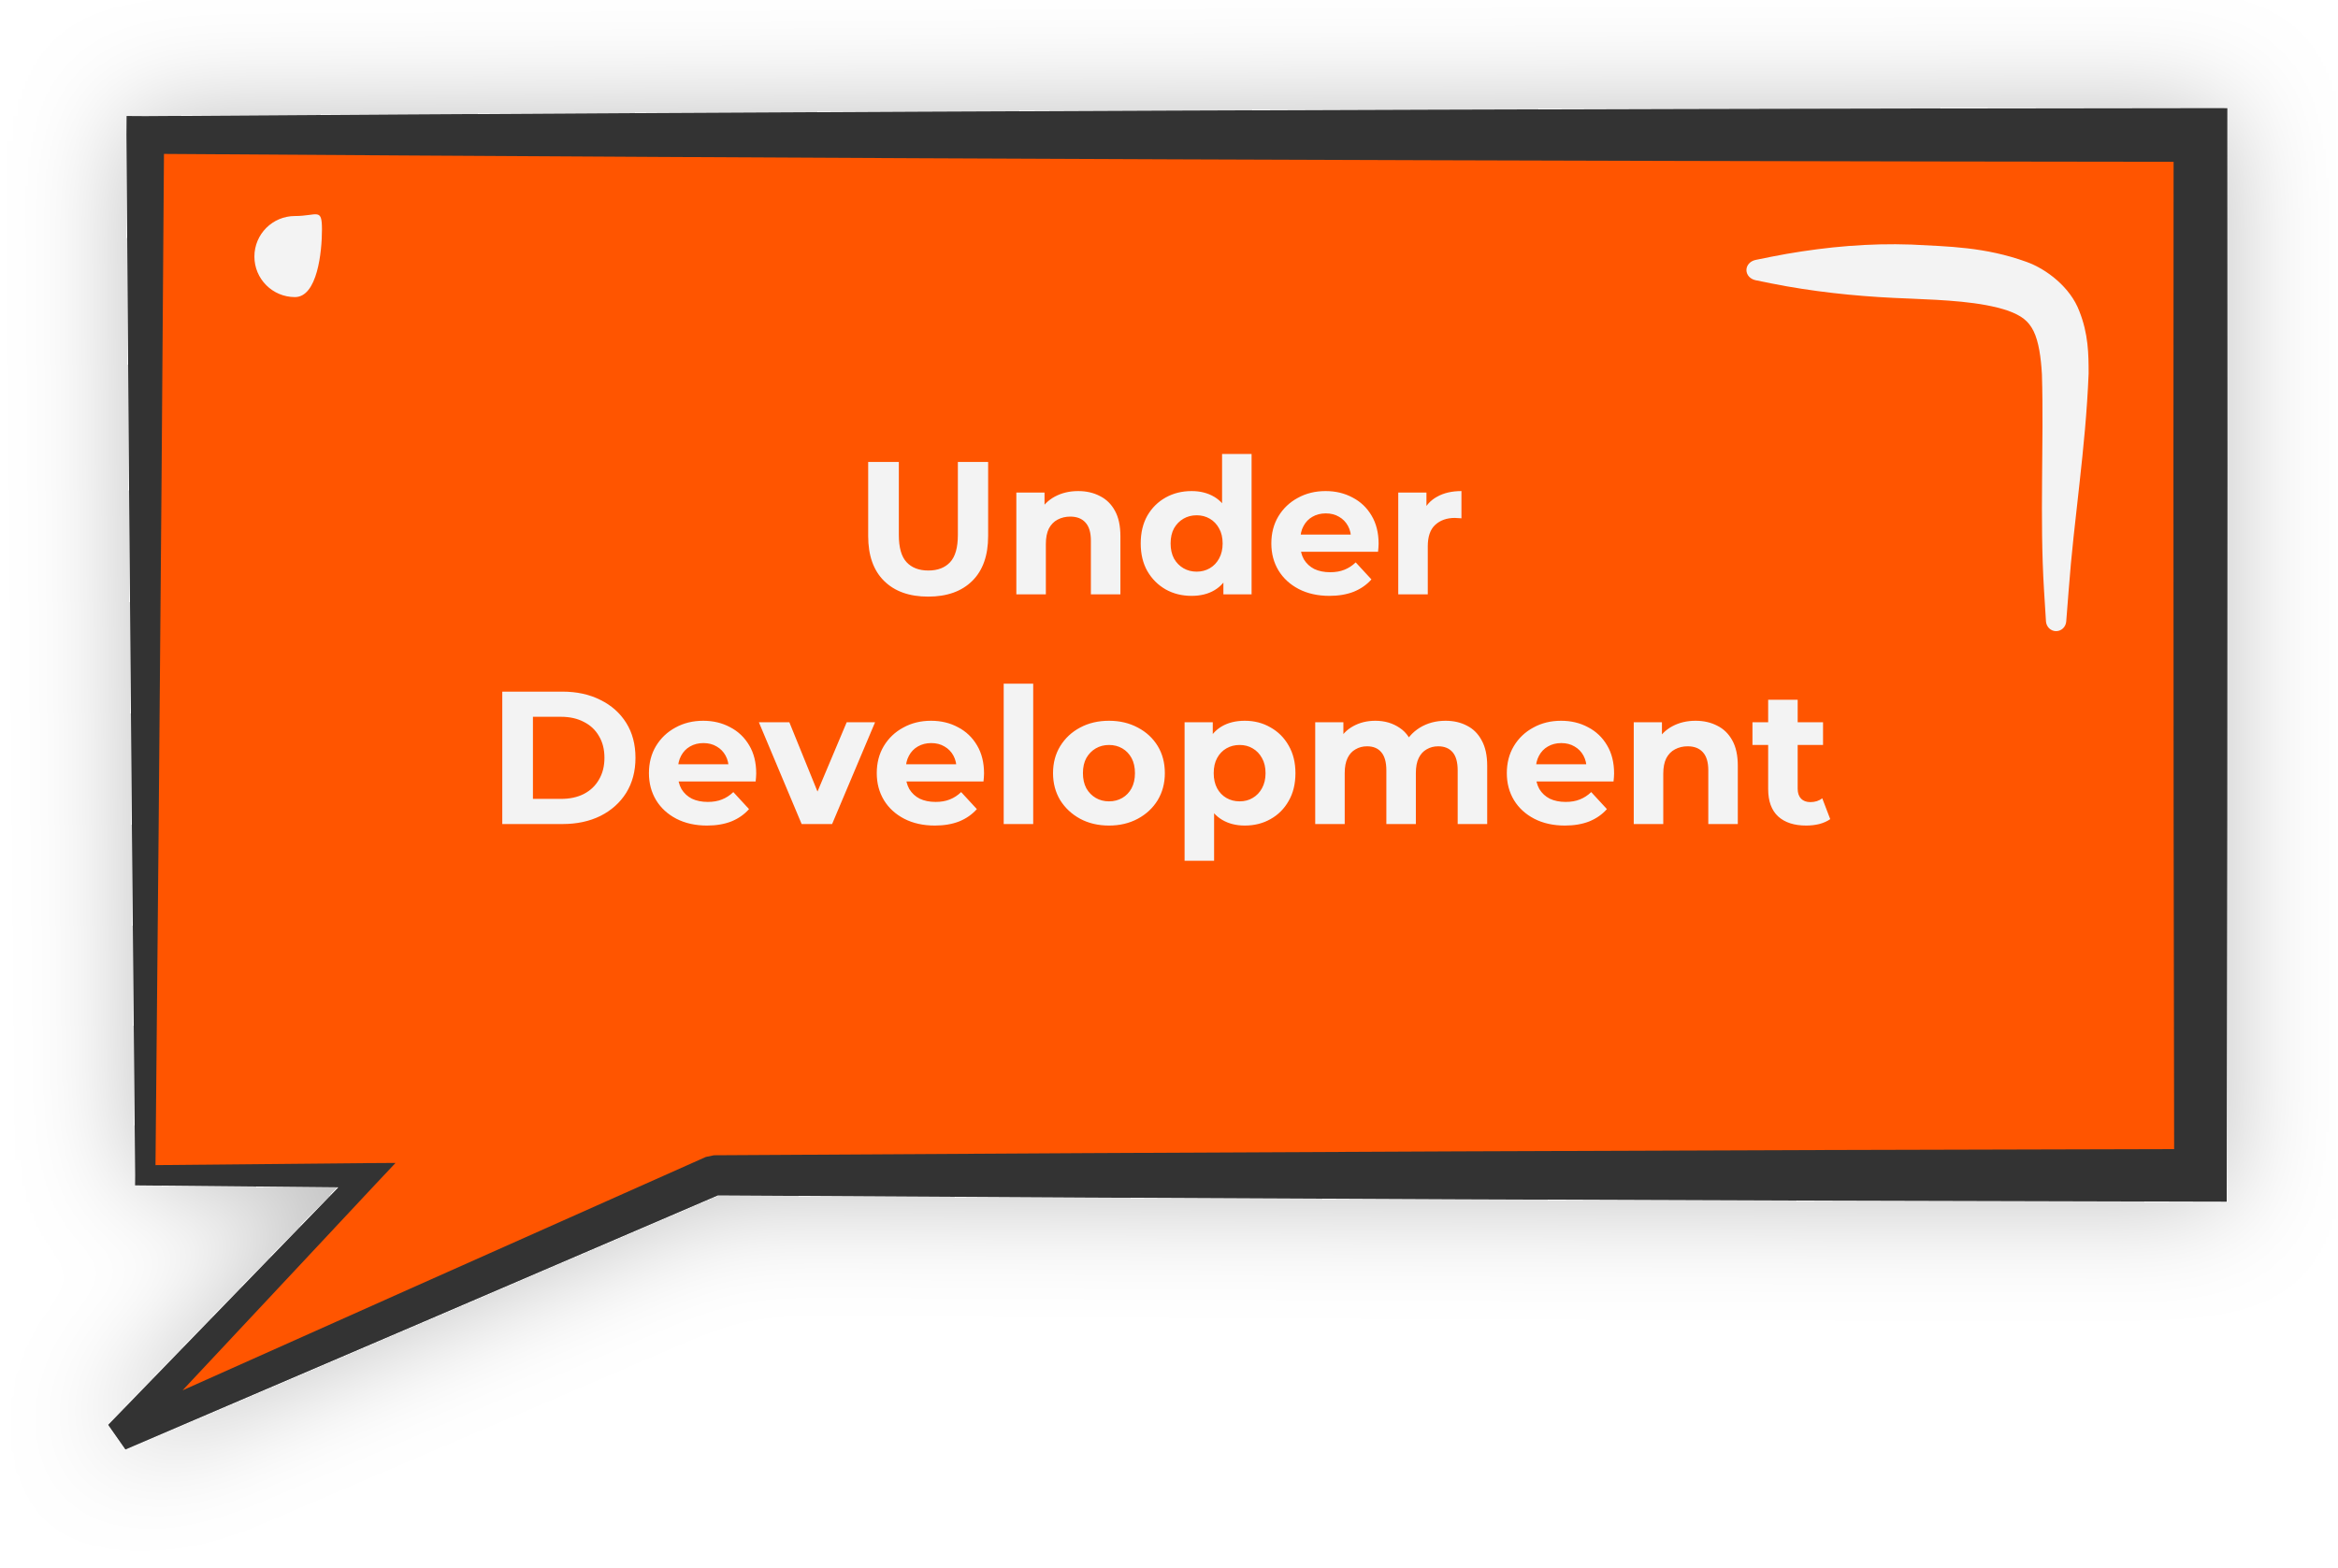
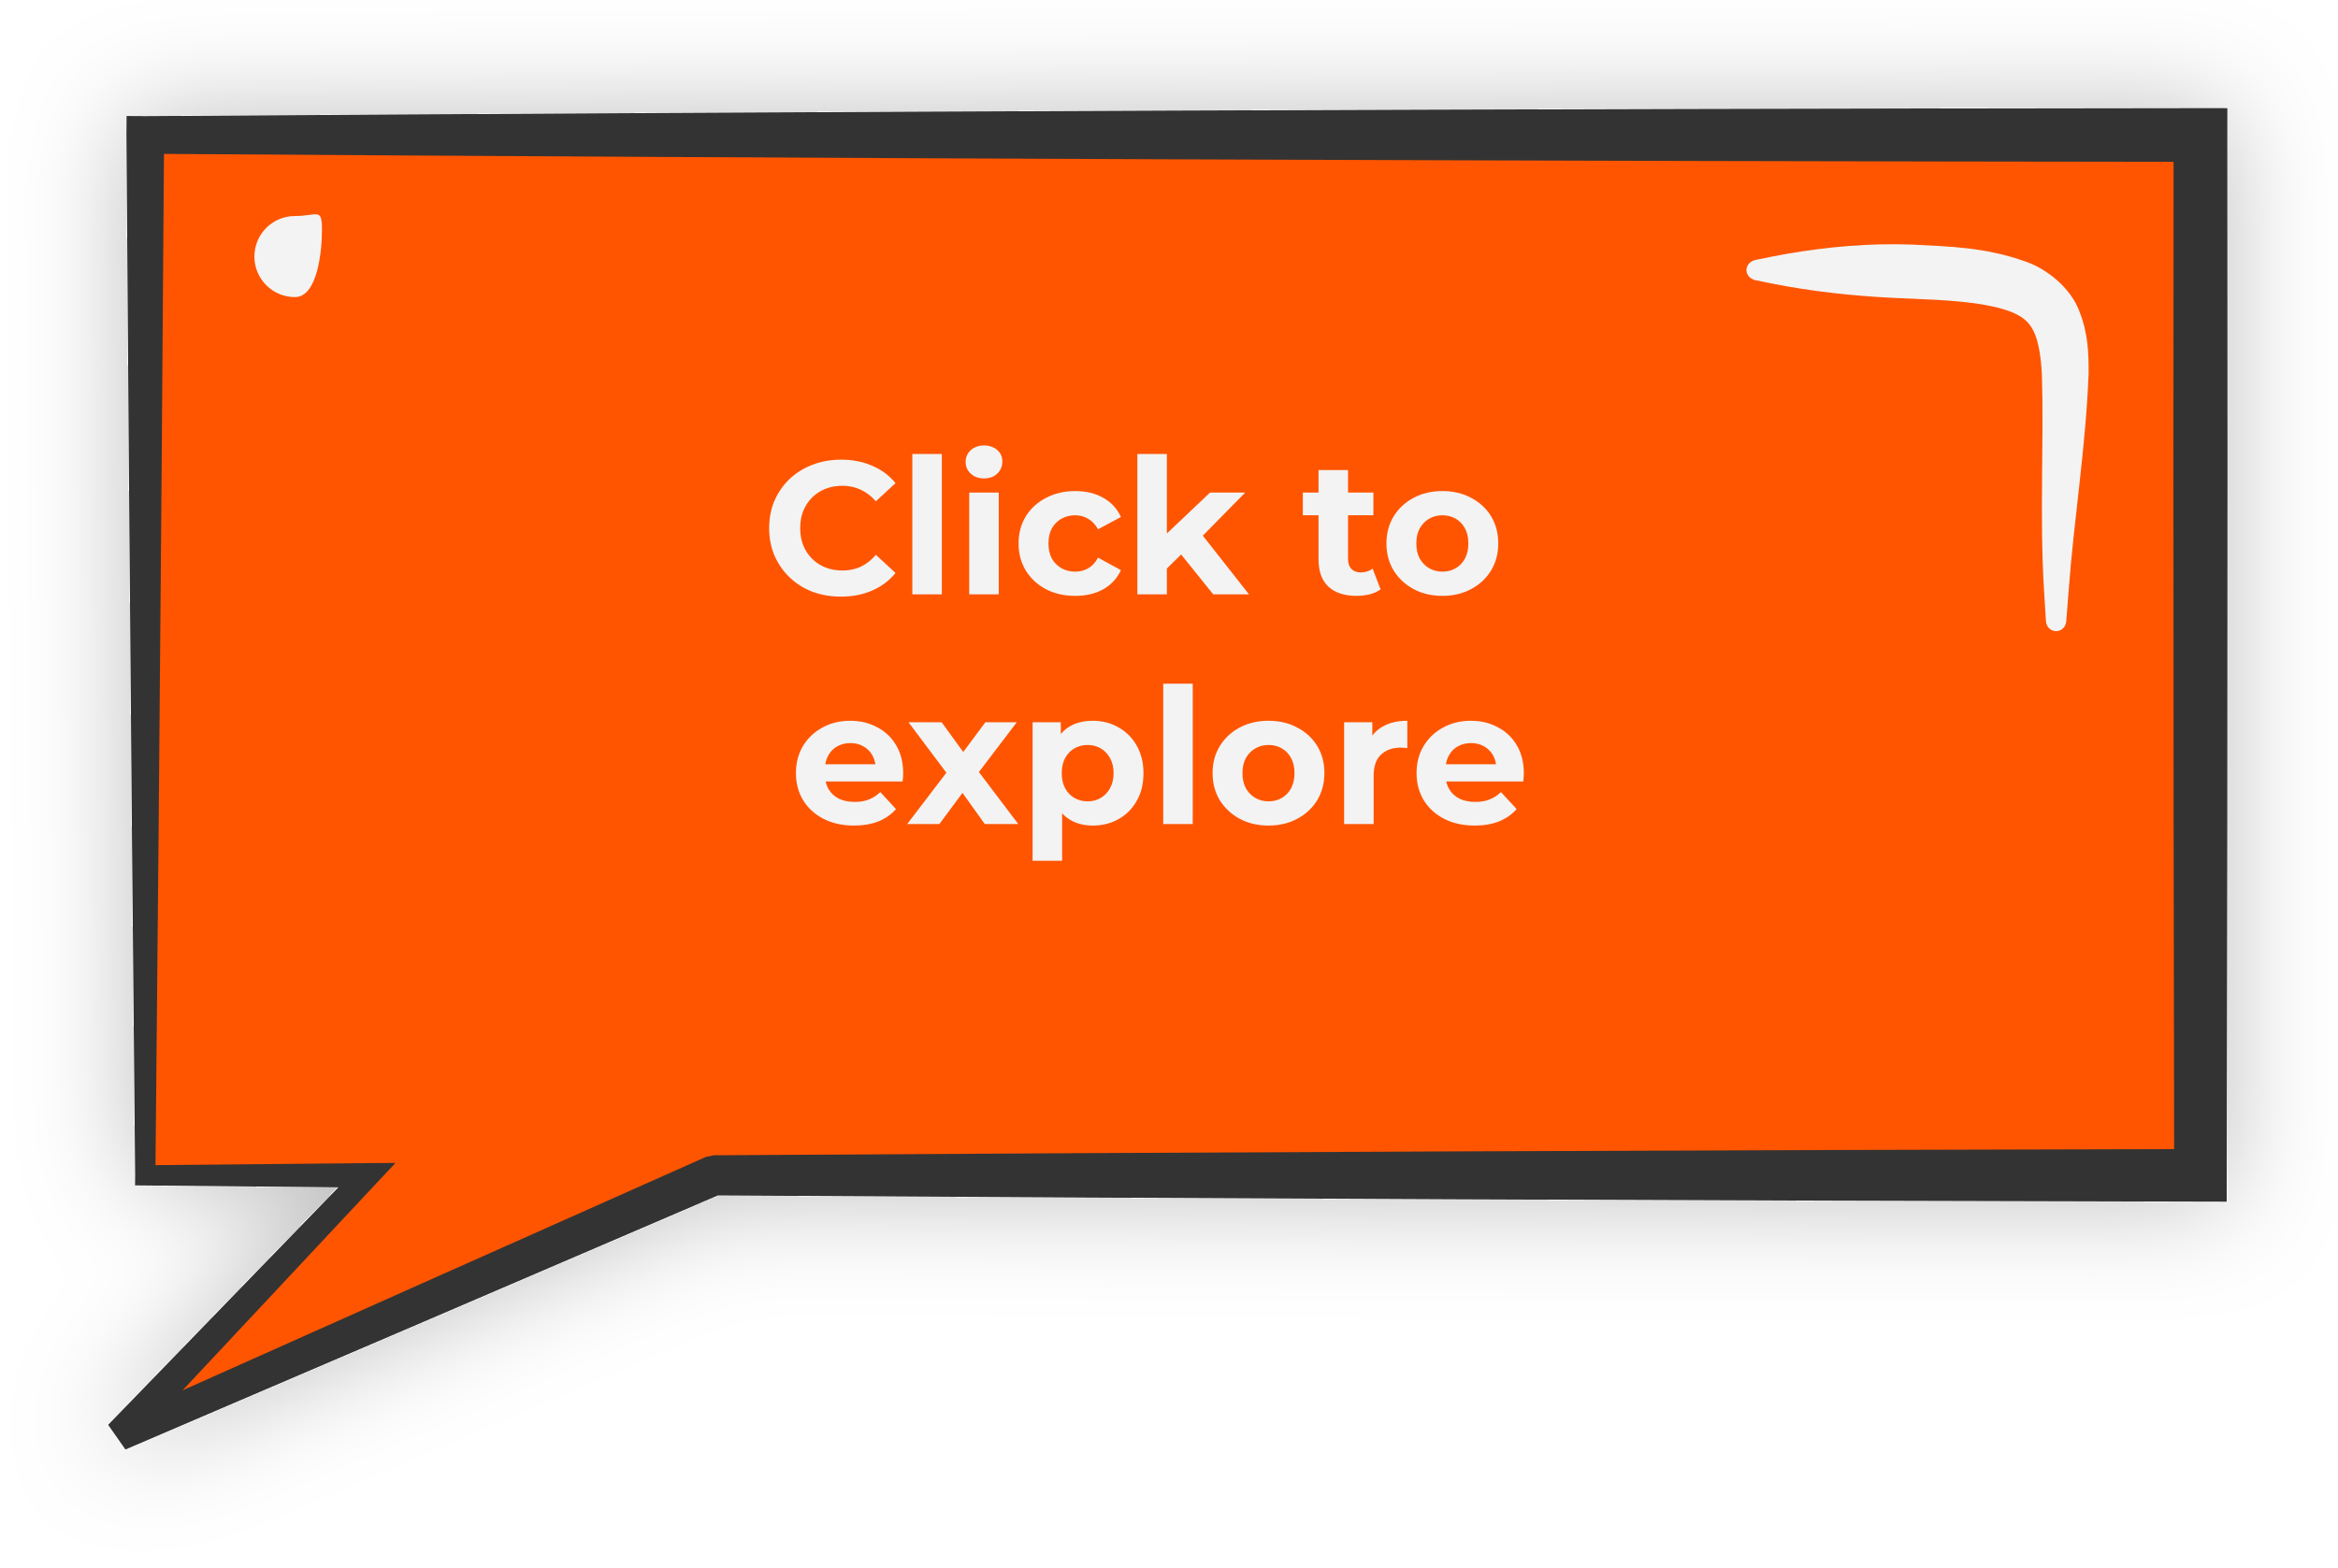
<svg xmlns="http://www.w3.org/2000/svg" width="173" height="116" viewBox="0 0 173 116" fill="none">
-   <g filter="url(#filter0_d_346_12)">
+   <g filter="url(#filter0_d_1136_71)">
    <path d="M10.749 86.988H27.157L8.824 106.238L52.823 86.988H162.824V9.988H10.749V86.988Z" fill="#FF5500" />
-     <path d="M10.749 87.738C10.749 87.238 10.749 86.738 10.749 86.238C16.218 86.184 21.688 86.132 27.157 86.082L29.267 86.069L27.814 87.614C25.777 89.792 23.74 91.97 21.702 94.148C17.686 98.441 13.668 102.733 9.648 107.023L8.368 105.196C22.982 98.659 37.602 92.136 52.227 85.627L52.823 85.502C89.49 85.27 126.157 85.117 162.824 85.042L160.878 86.988C160.842 69.479 160.824 51.969 160.824 34.46C160.824 26.303 160.828 18.145 160.836 9.988L162.824 11.977C112.132 11.928 61.441 11.73 10.749 11.382L12.143 9.988C12.025 27.203 11.889 44.419 11.736 61.634C11.662 70.085 11.582 78.537 11.499 86.988C10.999 86.988 10.499 86.988 9.999 86.988C9.916 78.537 9.837 70.085 9.762 61.634C9.609 44.419 9.473 27.203 9.355 9.988L9.365 8.585L10.749 8.594C61.441 8.246 112.132 8.048 162.824 8L164.814 8.002L164.813 9.988C164.82 18.145 164.824 26.303 164.824 34.46C164.824 51.969 164.806 69.479 164.771 86.988L164.767 88.939L162.824 88.935C126.157 88.86 89.49 88.707 52.823 88.475L53.419 88.35C38.712 94.674 23.999 100.984 9.28 107.281L8 105.454C12.089 101.23 16.18 97.007 20.272 92.786C22.348 90.645 24.424 88.504 26.501 86.363L27.157 87.895C21.688 87.844 16.218 87.792 10.749 87.738ZM10.749 86.238V87.738L9.992 87.731L9.999 86.988H11.499L10.749 86.238Z" fill="#333333" />
-     <path d="M129.9 20.738C129.722 20.699 129.551 20.613 129.424 20.477C129.298 20.341 129.227 20.167 129.227 19.988C129.227 19.809 129.298 19.636 129.424 19.5C129.551 19.363 129.722 19.278 129.9 19.238C129.9 19.238 129.9 19.238 129.9 19.238C130.693 19.072 131.46 18.922 132.201 18.789C135.272 18.261 138.296 17.99 141.43 18.1C144.177 18.245 146.891 18.274 149.947 19.38C151.445 19.914 153.201 21.277 153.855 23.019C154.534 24.715 154.547 26.224 154.547 27.648C154.327 33.246 153.463 38.362 153.069 43.711C153.006 44.446 152.946 45.205 152.891 45.988C152.877 46.18 152.796 46.364 152.657 46.5C152.518 46.635 152.333 46.711 152.141 46.711C151.949 46.711 151.764 46.635 151.625 46.5C151.486 46.364 151.405 46.18 151.391 45.988C151.391 45.988 151.391 45.988 151.391 45.988C151.335 45.197 151.288 44.429 151.247 43.683C150.916 38.32 151.244 32.786 151.092 27.715C151.024 26.476 150.858 25.283 150.474 24.506C150.097 23.746 149.572 23.356 148.578 22.993C146.577 22.318 143.879 22.208 141.283 22.097C138.272 21.991 135.263 21.727 132.199 21.189C131.459 21.055 130.693 20.905 129.9 20.738Z" fill="#F3F3F3" />
-     <path d="M18.824 18.988C18.824 20.645 20.167 21.988 21.824 21.988C23.481 21.988 23.824 18.645 23.824 16.988C23.824 15.332 23.481 15.988 21.824 15.988C20.167 15.988 18.824 17.332 18.824 18.988Z" fill="#F3F3F3" />
-     <path d="M68.679 44.156C67.288 44.156 66.201 43.769 65.417 42.994C64.633 42.22 64.241 41.114 64.241 39.676V34.188H66.509V39.592C66.509 40.526 66.7 41.198 67.083 41.608C67.466 42.019 68.002 42.224 68.693 42.224C69.384 42.224 69.92 42.019 70.303 41.608C70.686 41.198 70.877 40.526 70.877 39.592V34.188H73.117V39.676C73.117 41.114 72.725 42.22 71.941 42.994C71.157 43.769 70.07 44.156 68.679 44.156ZM75.204 43.988V36.456H77.29V38.542L76.898 37.912C77.169 37.408 77.556 37.021 78.06 36.75C78.564 36.48 79.138 36.344 79.782 36.344C80.38 36.344 80.912 36.466 81.378 36.708C81.854 36.942 82.228 37.306 82.498 37.8C82.769 38.286 82.904 38.911 82.904 39.676V43.988H80.72V40.012C80.72 39.406 80.585 38.958 80.314 38.668C80.053 38.379 79.68 38.234 79.194 38.234C78.849 38.234 78.536 38.309 78.256 38.458C77.986 38.598 77.771 38.818 77.612 39.116C77.463 39.415 77.388 39.798 77.388 40.264V43.988H75.204ZM88.173 44.1C87.463 44.1 86.824 43.942 86.255 43.624C85.685 43.298 85.233 42.845 84.897 42.266C84.57 41.688 84.407 41.006 84.407 40.222C84.407 39.429 84.57 38.743 84.897 38.164C85.233 37.586 85.685 37.138 86.255 36.82C86.824 36.503 87.463 36.344 88.173 36.344C88.807 36.344 89.363 36.484 89.839 36.764C90.315 37.044 90.683 37.469 90.945 38.038C91.206 38.608 91.337 39.336 91.337 40.222C91.337 41.1 91.211 41.828 90.959 42.406C90.707 42.976 90.343 43.4 89.867 43.68C89.4 43.96 88.835 44.1 88.173 44.1ZM88.551 42.308C88.905 42.308 89.227 42.224 89.517 42.056C89.806 41.888 90.035 41.65 90.203 41.342C90.38 41.025 90.469 40.652 90.469 40.222C90.469 39.784 90.38 39.41 90.203 39.102C90.035 38.794 89.806 38.556 89.517 38.388C89.227 38.22 88.905 38.136 88.551 38.136C88.187 38.136 87.86 38.22 87.571 38.388C87.281 38.556 87.048 38.794 86.871 39.102C86.703 39.41 86.619 39.784 86.619 40.222C86.619 40.652 86.703 41.025 86.871 41.342C87.048 41.65 87.281 41.888 87.571 42.056C87.86 42.224 88.187 42.308 88.551 42.308ZM90.525 43.988V42.448L90.567 40.208L90.427 37.982V33.6H92.611V43.988H90.525ZM98.37 44.1C97.511 44.1 96.755 43.932 96.102 43.596C95.458 43.26 94.959 42.803 94.604 42.224C94.249 41.636 94.072 40.969 94.072 40.222C94.072 39.466 94.245 38.799 94.59 38.22C94.945 37.632 95.425 37.175 96.032 36.848C96.639 36.512 97.325 36.344 98.09 36.344C98.827 36.344 99.49 36.503 100.078 36.82C100.675 37.128 101.147 37.576 101.492 38.164C101.837 38.743 102.01 39.438 102.01 40.25C102.01 40.334 102.005 40.432 101.996 40.544C101.987 40.647 101.977 40.745 101.968 40.838H95.85V39.564H100.82L99.98 39.942C99.98 39.55 99.901 39.21 99.742 38.92C99.583 38.631 99.364 38.407 99.084 38.248C98.804 38.08 98.477 37.996 98.104 37.996C97.731 37.996 97.399 38.08 97.11 38.248C96.83 38.407 96.611 38.636 96.452 38.934C96.293 39.224 96.214 39.569 96.214 39.97V40.306C96.214 40.717 96.303 41.081 96.48 41.398C96.667 41.706 96.923 41.944 97.25 42.112C97.586 42.271 97.978 42.35 98.426 42.35C98.827 42.35 99.177 42.29 99.476 42.168C99.784 42.047 100.064 41.865 100.316 41.622L101.478 42.882C101.133 43.274 100.699 43.578 100.176 43.792C99.653 43.998 99.051 44.1 98.37 44.1ZM103.464 43.988V36.456H105.55V38.584L105.256 37.968C105.48 37.436 105.839 37.035 106.334 36.764C106.829 36.484 107.431 36.344 108.14 36.344V38.36C108.047 38.351 107.963 38.346 107.888 38.346C107.813 38.337 107.734 38.332 107.65 38.332C107.053 38.332 106.567 38.505 106.194 38.85C105.83 39.186 105.648 39.714 105.648 40.432V43.988H103.464ZM37.166 60.988V51.188H41.618C42.682 51.188 43.62 51.394 44.432 51.804C45.244 52.206 45.879 52.77 46.336 53.498C46.793 54.226 47.022 55.09 47.022 56.088C47.022 57.078 46.793 57.941 46.336 58.678C45.879 59.406 45.244 59.976 44.432 60.386C43.62 60.788 42.682 60.988 41.618 60.988H37.166ZM39.434 59.126H41.506C42.159 59.126 42.724 59.005 43.2 58.762C43.685 58.51 44.059 58.156 44.32 57.698C44.591 57.241 44.726 56.704 44.726 56.088C44.726 55.463 44.591 54.926 44.32 54.478C44.059 54.021 43.685 53.671 43.2 53.428C42.724 53.176 42.159 53.05 41.506 53.05H39.434V59.126ZM52.316 61.1C51.458 61.1 50.702 60.932 50.048 60.596C49.404 60.26 48.905 59.803 48.55 59.224C48.196 58.636 48.018 57.969 48.018 57.222C48.018 56.466 48.191 55.799 48.536 55.22C48.891 54.632 49.372 54.175 49.978 53.848C50.585 53.512 51.271 53.344 52.036 53.344C52.774 53.344 53.436 53.503 54.024 53.82C54.622 54.128 55.093 54.576 55.438 55.164C55.784 55.743 55.956 56.438 55.956 57.25C55.956 57.334 55.952 57.432 55.942 57.544C55.933 57.647 55.924 57.745 55.914 57.838H49.796V56.564H54.766L53.926 56.942C53.926 56.55 53.847 56.21 53.688 55.92C53.53 55.631 53.31 55.407 53.03 55.248C52.75 55.08 52.424 54.996 52.05 54.996C51.677 54.996 51.346 55.08 51.056 55.248C50.776 55.407 50.557 55.636 50.398 55.934C50.24 56.224 50.16 56.569 50.16 56.97V57.306C50.16 57.717 50.249 58.081 50.426 58.398C50.613 58.706 50.87 58.944 51.196 59.112C51.532 59.271 51.924 59.35 52.372 59.35C52.774 59.35 53.124 59.29 53.422 59.168C53.73 59.047 54.01 58.865 54.262 58.622L55.424 59.882C55.079 60.274 54.645 60.578 54.122 60.792C53.6 60.998 52.998 61.1 52.316 61.1ZM59.318 60.988L56.154 53.456H58.408L61.04 59.938H59.92L62.65 53.456H64.75L61.572 60.988H59.318ZM69.174 61.1C68.315 61.1 67.559 60.932 66.906 60.596C66.262 60.26 65.762 59.803 65.408 59.224C65.053 58.636 64.876 57.969 64.876 57.222C64.876 56.466 65.048 55.799 65.394 55.22C65.748 54.632 66.229 54.175 66.836 53.848C67.442 53.512 68.128 53.344 68.894 53.344C69.631 53.344 70.294 53.503 70.882 53.82C71.479 54.128 71.95 54.576 72.296 55.164C72.641 55.743 72.814 56.438 72.814 57.25C72.814 57.334 72.809 57.432 72.8 57.544C72.79 57.647 72.781 57.745 72.772 57.838H66.654V56.564H71.624L70.784 56.942C70.784 56.55 70.704 56.21 70.546 55.92C70.387 55.631 70.168 55.407 69.888 55.248C69.608 55.08 69.281 54.996 68.908 54.996C68.534 54.996 68.203 55.08 67.914 55.248C67.634 55.407 67.414 55.636 67.256 55.934C67.097 56.224 67.018 56.569 67.018 56.97V57.306C67.018 57.717 67.106 58.081 67.284 58.398C67.47 58.706 67.727 58.944 68.054 59.112C68.39 59.271 68.782 59.35 69.23 59.35C69.631 59.35 69.981 59.29 70.28 59.168C70.588 59.047 70.868 58.865 71.12 58.622L72.282 59.882C71.936 60.274 71.502 60.578 70.98 60.792C70.457 60.998 69.855 61.1 69.174 61.1ZM74.268 60.988V50.6H76.452V60.988H74.268ZM82.063 61.1C81.26 61.1 80.546 60.932 79.921 60.596C79.305 60.26 78.815 59.803 78.451 59.224C78.096 58.636 77.919 57.969 77.919 57.222C77.919 56.466 78.096 55.799 78.451 55.22C78.815 54.632 79.305 54.175 79.921 53.848C80.546 53.512 81.26 53.344 82.063 53.344C82.856 53.344 83.565 53.512 84.191 53.848C84.816 54.175 85.306 54.628 85.661 55.206C86.015 55.785 86.193 56.457 86.193 57.222C86.193 57.969 86.015 58.636 85.661 59.224C85.306 59.803 84.816 60.26 84.191 60.596C83.565 60.932 82.856 61.1 82.063 61.1ZM82.063 59.308C82.427 59.308 82.753 59.224 83.043 59.056C83.332 58.888 83.561 58.65 83.729 58.342C83.897 58.025 83.981 57.652 83.981 57.222C83.981 56.784 83.897 56.41 83.729 56.102C83.561 55.794 83.332 55.556 83.043 55.388C82.753 55.22 82.427 55.136 82.063 55.136C81.699 55.136 81.372 55.22 81.083 55.388C80.793 55.556 80.56 55.794 80.383 56.102C80.215 56.41 80.131 56.784 80.131 57.222C80.131 57.652 80.215 58.025 80.383 58.342C80.56 58.65 80.793 58.888 81.083 59.056C81.372 59.224 81.699 59.308 82.063 59.308ZM92.105 61.1C91.47 61.1 90.915 60.96 90.439 60.68C89.963 60.4 89.589 59.976 89.319 59.406C89.057 58.828 88.927 58.1 88.927 57.222C88.927 56.336 89.052 55.608 89.305 55.038C89.556 54.469 89.921 54.044 90.397 53.764C90.873 53.484 91.442 53.344 92.105 53.344C92.814 53.344 93.448 53.508 94.008 53.834C94.578 54.152 95.026 54.6 95.353 55.178C95.689 55.757 95.856 56.438 95.856 57.222C95.856 58.016 95.689 58.702 95.353 59.28C95.026 59.859 94.578 60.307 94.008 60.624C93.448 60.942 92.814 61.1 92.105 61.1ZM87.653 63.704V53.456H89.739V54.996L89.697 57.236L89.837 59.462V63.704H87.653ZM91.727 59.308C92.091 59.308 92.412 59.224 92.692 59.056C92.982 58.888 93.21 58.65 93.379 58.342C93.556 58.025 93.644 57.652 93.644 57.222C93.644 56.784 93.556 56.41 93.379 56.102C93.21 55.794 92.982 55.556 92.692 55.388C92.412 55.22 92.091 55.136 91.727 55.136C91.362 55.136 91.036 55.22 90.746 55.388C90.457 55.556 90.228 55.794 90.061 56.102C89.892 56.41 89.808 56.784 89.808 57.222C89.808 57.652 89.892 58.025 90.061 58.342C90.228 58.65 90.457 58.888 90.746 59.056C91.036 59.224 91.362 59.308 91.727 59.308ZM97.319 60.988V53.456H99.404V55.514L99.013 54.912C99.274 54.399 99.642 54.012 100.119 53.75C100.604 53.48 101.155 53.344 101.771 53.344C102.461 53.344 103.063 53.522 103.577 53.876C104.099 54.222 104.445 54.754 104.613 55.472L103.843 55.262C104.095 54.674 104.496 54.208 105.047 53.862C105.607 53.517 106.246 53.344 106.965 53.344C107.562 53.344 108.089 53.466 108.547 53.708C109.013 53.942 109.377 54.306 109.639 54.8C109.909 55.286 110.045 55.911 110.045 56.676V60.988H107.861V57.012C107.861 56.406 107.735 55.958 107.483 55.668C107.231 55.379 106.876 55.234 106.419 55.234C106.101 55.234 105.817 55.309 105.565 55.458C105.313 55.598 105.117 55.813 104.977 56.102C104.837 56.392 104.767 56.76 104.767 57.208V60.988H102.583V57.012C102.583 56.406 102.457 55.958 102.205 55.668C101.962 55.379 101.612 55.234 101.155 55.234C100.837 55.234 100.553 55.309 100.301 55.458C100.049 55.598 99.853 55.813 99.713 56.102C99.573 56.392 99.502 56.76 99.502 57.208V60.988H97.319ZM115.795 61.1C114.936 61.1 114.18 60.932 113.527 60.596C112.883 60.26 112.383 59.803 112.029 59.224C111.674 58.636 111.497 57.969 111.497 57.222C111.497 56.466 111.669 55.799 112.015 55.22C112.369 54.632 112.85 54.175 113.457 53.848C114.063 53.512 114.749 53.344 115.515 53.344C116.252 53.344 116.915 53.503 117.503 53.82C118.1 54.128 118.571 54.576 118.917 55.164C119.262 55.743 119.435 56.438 119.435 57.25C119.435 57.334 119.43 57.432 119.421 57.544C119.411 57.647 119.402 57.745 119.393 57.838H113.275V56.564H118.245L117.405 56.942C117.405 56.55 117.325 56.21 117.167 55.92C117.008 55.631 116.789 55.407 116.509 55.248C116.229 55.08 115.902 54.996 115.529 54.996C115.155 54.996 114.824 55.08 114.535 55.248C114.255 55.407 114.035 55.636 113.877 55.934C113.718 56.224 113.639 56.569 113.639 56.97V57.306C113.639 57.717 113.727 58.081 113.905 58.398C114.091 58.706 114.348 58.944 114.675 59.112C115.011 59.271 115.403 59.35 115.851 59.35C116.252 59.35 116.602 59.29 116.901 59.168C117.209 59.047 117.489 58.865 117.741 58.622L118.903 59.882C118.557 60.274 118.123 60.578 117.601 60.792C117.078 60.998 116.476 61.1 115.795 61.1ZM120.889 60.988V53.456H122.975V55.542L122.583 54.912C122.854 54.408 123.241 54.021 123.745 53.75C124.249 53.48 124.823 53.344 125.467 53.344C126.064 53.344 126.596 53.466 127.063 53.708C127.539 53.942 127.912 54.306 128.183 54.8C128.454 55.286 128.589 55.911 128.589 56.676V60.988H126.405V57.012C126.405 56.406 126.27 55.958 125.999 55.668C125.738 55.379 125.364 55.234 124.879 55.234C124.534 55.234 124.221 55.309 123.941 55.458C123.67 55.598 123.456 55.818 123.297 56.116C123.148 56.415 123.073 56.798 123.073 57.264V60.988H120.889ZM133.649 61.1C132.762 61.1 132.071 60.876 131.577 60.428C131.082 59.971 130.835 59.294 130.835 58.398V51.79H133.019V58.37C133.019 58.688 133.103 58.935 133.271 59.112C133.439 59.28 133.667 59.364 133.957 59.364C134.302 59.364 134.596 59.271 134.839 59.084L135.427 60.624C135.203 60.783 134.932 60.904 134.615 60.988C134.307 61.063 133.985 61.1 133.649 61.1ZM129.673 55.136V53.456H134.895V55.136H129.673Z" fill="#F3F3F3" />
+     <path d="M10.749 87.738C10.749 87.238 10.749 86.738 10.749 86.238C16.218 86.184 21.688 86.132 27.157 86.082L29.267 86.069L27.814 87.614C25.777 89.792 23.74 91.97 21.702 94.148C17.686 98.441 13.668 102.733 9.648 107.023L8.368 105.196C22.982 98.659 37.602 92.136 52.227 85.626L52.823 85.502C89.49 85.27 126.157 85.117 162.824 85.042L160.878 86.988C160.842 69.479 160.824 51.969 160.824 34.46C160.824 26.303 160.828 18.145 160.836 9.988L162.824 11.977C112.132 11.928 61.441 11.73 10.749 11.382L12.143 9.988C12.025 27.203 11.889 44.419 11.736 61.634C11.661 70.085 11.582 78.537 11.499 86.988C10.999 86.988 10.499 86.988 9.999 86.988C9.916 78.537 9.836 70.085 9.761 61.634C9.609 44.419 9.473 27.203 9.355 9.988L9.365 8.585L10.749 8.594C61.441 8.246 112.132 8.048 162.824 8L164.814 8.002L164.812 9.988C164.82 18.145 164.824 26.303 164.824 34.46C164.824 51.969 164.806 69.479 164.77 86.988L164.766 88.939L162.824 88.935C126.157 88.86 89.49 88.706 52.823 88.475L53.419 88.35C38.712 94.674 23.999 100.984 9.28 107.281L8 105.453C12.089 101.23 16.18 97.007 20.272 92.786C22.348 90.644 24.424 88.504 26.501 86.363L27.157 87.895C21.688 87.844 16.218 87.792 10.749 87.738ZM10.749 86.238V87.738L9.992 87.731L9.999 86.988H11.499L10.749 86.238Z" fill="#333333" />
+     <path d="M129.9 20.738C129.721 20.699 129.55 20.613 129.424 20.477C129.298 20.341 129.227 20.167 129.227 19.988C129.227 19.809 129.298 19.636 129.424 19.5C129.55 19.363 129.721 19.278 129.9 19.238C129.9 19.238 129.9 19.238 129.9 19.238C130.693 19.072 131.46 18.922 132.201 18.789C135.272 18.261 138.296 17.99 141.429 18.1C144.177 18.245 146.891 18.274 149.947 19.38C151.444 19.914 153.201 21.277 153.855 23.019C154.534 24.714 154.547 26.224 154.546 27.648C154.327 33.246 153.463 38.362 153.069 43.711C153.006 44.446 152.946 45.205 152.891 45.988C152.877 46.18 152.796 46.364 152.657 46.499C152.517 46.635 152.333 46.711 152.141 46.711C151.949 46.711 151.764 46.635 151.625 46.499C151.486 46.364 151.405 46.18 151.391 45.988C151.391 45.988 151.391 45.988 151.391 45.988C151.335 45.197 151.288 44.429 151.247 43.683C150.916 38.32 151.244 32.786 151.091 27.715C151.024 26.476 150.858 25.283 150.474 24.506C150.097 23.746 149.571 23.356 148.578 22.993C146.577 22.318 143.878 22.208 141.282 22.097C138.272 21.991 135.263 21.727 132.199 21.189C131.459 21.055 130.693 20.905 129.9 20.738Z" fill="#F3F3F3" />
+     <path d="M18.824 18.988C18.824 20.645 20.167 21.988 21.824 21.988C23.481 21.988 23.824 18.645 23.824 16.988C23.824 15.331 23.481 15.988 21.824 15.988C20.167 15.988 18.824 17.331 18.824 18.988Z" fill="#F3F3F3" />
+     <path d="M62.22 44.156C61.464 44.156 60.759 44.035 60.106 43.792C59.462 43.54 58.902 43.186 58.426 42.728C57.95 42.271 57.577 41.734 57.306 41.118C57.045 40.502 56.914 39.826 56.914 39.088C56.914 38.351 57.045 37.674 57.306 37.058C57.577 36.442 57.95 35.906 58.426 35.448C58.911 34.991 59.476 34.641 60.12 34.398C60.764 34.146 61.469 34.02 62.234 34.02C63.083 34.02 63.849 34.17 64.53 34.468C65.221 34.758 65.799 35.187 66.266 35.756L64.81 37.1C64.474 36.718 64.101 36.433 63.69 36.246C63.279 36.05 62.831 35.952 62.346 35.952C61.889 35.952 61.469 36.027 61.086 36.176C60.703 36.326 60.372 36.54 60.092 36.82C59.812 37.1 59.593 37.432 59.434 37.814C59.285 38.197 59.21 38.622 59.21 39.088C59.21 39.555 59.285 39.98 59.434 40.362C59.593 40.745 59.812 41.076 60.092 41.356C60.372 41.636 60.703 41.851 61.086 42C61.469 42.15 61.889 42.224 62.346 42.224C62.831 42.224 63.279 42.131 63.69 41.944C64.101 41.748 64.474 41.454 64.81 41.062L66.266 42.406C65.799 42.976 65.221 43.41 64.53 43.708C63.849 44.007 63.079 44.156 62.22 44.156ZM67.507 43.988V33.6H69.691V43.988H67.507ZM71.718 43.988V36.456H73.902V43.988H71.718ZM72.81 35.406C72.408 35.406 72.082 35.29 71.83 35.056C71.578 34.823 71.452 34.534 71.452 34.188C71.452 33.843 71.578 33.554 71.83 33.32C72.082 33.087 72.408 32.97 72.81 32.97C73.211 32.97 73.538 33.082 73.79 33.306C74.042 33.521 74.168 33.801 74.168 34.146C74.168 34.51 74.042 34.814 73.79 35.056C73.547 35.29 73.22 35.406 72.81 35.406ZM79.569 44.1C78.757 44.1 78.033 43.937 77.399 43.61C76.764 43.274 76.265 42.812 75.901 42.224C75.546 41.636 75.369 40.969 75.369 40.222C75.369 39.466 75.546 38.799 75.901 38.22C76.265 37.632 76.764 37.175 77.399 36.848C78.033 36.512 78.757 36.344 79.569 36.344C80.362 36.344 81.053 36.512 81.641 36.848C82.229 37.175 82.663 37.646 82.943 38.262L81.249 39.172C81.053 38.818 80.805 38.556 80.507 38.388C80.217 38.22 79.9 38.136 79.555 38.136C79.181 38.136 78.845 38.22 78.547 38.388C78.248 38.556 78.01 38.794 77.833 39.102C77.665 39.41 77.581 39.784 77.581 40.222C77.581 40.661 77.665 41.034 77.833 41.342C78.01 41.65 78.248 41.888 78.547 42.056C78.845 42.224 79.181 42.308 79.555 42.308C79.9 42.308 80.217 42.229 80.507 42.07C80.805 41.902 81.053 41.636 81.249 41.272L82.943 42.196C82.663 42.803 82.229 43.274 81.641 43.61C81.053 43.937 80.362 44.1 79.569 44.1ZM85.965 42.448L86.021 39.788L89.535 36.456H92.139L88.765 39.886L87.631 40.81L85.965 42.448ZM84.159 43.988V33.6H86.343V43.988H84.159ZM89.773 43.988L87.225 40.824L88.597 39.13L92.419 43.988H89.773ZM100.378 44.1C99.491 44.1 98.8 43.876 98.306 43.428C97.811 42.971 97.564 42.294 97.564 41.398V34.79H99.748V41.37C99.748 41.688 99.832 41.935 100 42.112C100.168 42.28 100.397 42.364 100.686 42.364C101.031 42.364 101.325 42.271 101.568 42.084L102.156 43.624C101.932 43.783 101.661 43.904 101.344 43.988C101.036 44.063 100.714 44.1 100.378 44.1ZM96.402 38.136V36.456H101.624V38.136H96.402ZM106.733 44.1C105.931 44.1 105.217 43.932 104.591 43.596C103.975 43.26 103.485 42.803 103.121 42.224C102.767 41.636 102.589 40.969 102.589 40.222C102.589 39.466 102.767 38.799 103.121 38.22C103.485 37.632 103.975 37.175 104.591 36.848C105.217 36.512 105.931 36.344 106.733 36.344C107.527 36.344 108.236 36.512 108.861 36.848C109.487 37.175 109.977 37.628 110.331 38.206C110.686 38.785 110.863 39.457 110.863 40.222C110.863 40.969 110.686 41.636 110.331 42.224C109.977 42.803 109.487 43.26 108.861 43.596C108.236 43.932 107.527 44.1 106.733 44.1ZM106.733 42.308C107.097 42.308 107.424 42.224 107.713 42.056C108.003 41.888 108.231 41.65 108.399 41.342C108.567 41.025 108.651 40.652 108.651 40.222C108.651 39.784 108.567 39.41 108.399 39.102C108.231 38.794 108.003 38.556 107.713 38.388C107.424 38.22 107.097 38.136 106.733 38.136C106.369 38.136 106.043 38.22 105.753 38.388C105.464 38.556 105.231 38.794 105.053 39.102C104.885 39.41 104.801 39.784 104.801 40.222C104.801 40.652 104.885 41.025 105.053 41.342C105.231 41.65 105.464 41.888 105.753 42.056C106.043 42.224 106.369 42.308 106.733 42.308ZM63.192 61.1C62.333 61.1 61.577 60.932 60.924 60.596C60.28 60.26 59.781 59.803 59.426 59.224C59.071 58.636 58.894 57.969 58.894 57.222C58.894 56.466 59.067 55.799 59.412 55.22C59.767 54.632 60.247 54.175 60.854 53.848C61.461 53.512 62.147 53.344 62.912 53.344C63.649 53.344 64.312 53.503 64.9 53.82C65.497 54.128 65.969 54.576 66.314 55.164C66.659 55.743 66.832 56.438 66.832 57.25C66.832 57.334 66.827 57.432 66.818 57.544C66.809 57.647 66.799 57.745 66.79 57.838H60.672V56.564H65.642L64.802 56.942C64.802 56.55 64.723 56.21 64.564 55.92C64.405 55.631 64.186 55.407 63.906 55.248C63.626 55.08 63.299 54.996 62.926 54.996C62.553 54.996 62.221 55.08 61.932 55.248C61.652 55.407 61.433 55.636 61.274 55.934C61.115 56.224 61.036 56.569 61.036 56.97V57.306C61.036 57.717 61.125 58.081 61.302 58.398C61.489 58.706 61.745 58.944 62.072 59.112C62.408 59.271 62.8 59.35 63.248 59.35C63.649 59.35 63.999 59.29 64.298 59.168C64.606 59.047 64.886 58.865 65.138 58.622L66.3 59.882C65.955 60.274 65.521 60.578 64.998 60.792C64.475 60.998 63.873 61.1 63.192 61.1ZM67.129 60.988L70.503 56.564L70.461 57.768L67.227 53.456H69.677L71.721 56.27L70.797 56.298L72.911 53.456H75.235L71.987 57.726V56.55L75.347 60.988H72.869L70.727 57.992L71.637 58.118L69.509 60.988H67.129ZM80.859 61.1C80.225 61.1 79.669 60.96 79.193 60.68C78.717 60.4 78.344 59.976 78.073 59.406C77.812 58.828 77.681 58.1 77.681 57.222C77.681 56.336 77.807 55.608 78.059 55.038C78.311 54.469 78.675 54.044 79.151 53.764C79.627 53.484 80.197 53.344 80.859 53.344C81.569 53.344 82.203 53.508 82.763 53.834C83.333 54.152 83.781 54.6 84.107 55.178C84.443 55.757 84.611 56.438 84.611 57.222C84.611 58.016 84.443 58.702 84.107 59.28C83.781 59.859 83.333 60.307 82.763 60.624C82.203 60.942 81.569 61.1 80.859 61.1ZM76.407 63.704V53.456H78.493V54.996L78.451 57.236L78.591 59.462V63.704H76.407ZM80.481 59.308C80.845 59.308 81.167 59.224 81.447 59.056C81.737 58.888 81.965 58.65 82.133 58.342C82.311 58.025 82.399 57.652 82.399 57.222C82.399 56.784 82.311 56.41 82.133 56.102C81.965 55.794 81.737 55.556 81.447 55.388C81.167 55.22 80.845 55.136 80.481 55.136C80.117 55.136 79.791 55.22 79.501 55.388C79.212 55.556 78.983 55.794 78.815 56.102C78.647 56.41 78.563 56.784 78.563 57.222C78.563 57.652 78.647 58.025 78.815 58.342C78.983 58.65 79.212 58.888 79.501 59.056C79.791 59.224 80.117 59.308 80.481 59.308ZM86.073 60.988V50.6H88.257V60.988H86.073ZM93.868 61.1C93.066 61.1 92.352 60.932 91.726 60.596C91.11 60.26 90.62 59.803 90.256 59.224C89.901 58.636 89.724 57.969 89.724 57.222C89.724 56.466 89.901 55.799 90.256 55.22C90.62 54.632 91.11 54.175 91.726 53.848C92.352 53.512 93.066 53.344 93.868 53.344C94.662 53.344 95.371 53.512 95.996 53.848C96.621 54.175 97.112 54.628 97.466 55.206C97.821 55.785 97.998 56.457 97.998 57.222C97.998 57.969 97.821 58.636 97.466 59.224C97.112 59.803 96.621 60.26 95.996 60.596C95.371 60.932 94.662 61.1 93.868 61.1ZM93.868 59.308C94.232 59.308 94.559 59.224 94.848 59.056C95.138 58.888 95.366 58.65 95.534 58.342C95.702 58.025 95.786 57.652 95.786 57.222C95.786 56.784 95.702 56.41 95.534 56.102C95.366 55.794 95.138 55.556 94.848 55.388C94.559 55.22 94.232 55.136 93.868 55.136C93.504 55.136 93.177 55.22 92.888 55.388C92.599 55.556 92.365 55.794 92.188 56.102C92.02 56.41 91.936 56.784 91.936 57.222C91.936 57.652 92.02 58.025 92.188 58.342C92.365 58.65 92.599 58.888 92.888 59.056C93.177 59.224 93.504 59.308 93.868 59.308ZM99.458 60.988V53.456H101.544V55.584L101.25 54.968C101.474 54.436 101.833 54.035 102.328 53.764C102.823 53.484 103.425 53.344 104.134 53.344V55.36C104.041 55.351 103.957 55.346 103.882 55.346C103.807 55.337 103.728 55.332 103.644 55.332C103.047 55.332 102.561 55.505 102.188 55.85C101.824 56.186 101.642 56.714 101.642 57.432V60.988H99.458ZM109.116 61.1C108.257 61.1 107.501 60.932 106.848 60.596C106.204 60.26 105.705 59.803 105.35 59.224C104.995 58.636 104.818 57.969 104.818 57.222C104.818 56.466 104.991 55.799 105.336 55.22C105.691 54.632 106.171 54.175 106.778 53.848C107.385 53.512 108.071 53.344 108.836 53.344C109.573 53.344 110.236 53.503 110.824 53.82C111.421 54.128 111.893 54.576 112.238 55.164C112.583 55.743 112.756 56.438 112.756 57.25C112.756 57.334 112.751 57.432 112.742 57.544C112.733 57.647 112.723 57.745 112.714 57.838H106.596V56.564H111.566L110.726 56.942C110.726 56.55 110.647 56.21 110.488 55.92C110.329 55.631 110.11 55.407 109.83 55.248C109.55 55.08 109.223 54.996 108.85 54.996C108.477 54.996 108.145 55.08 107.856 55.248C107.576 55.407 107.357 55.636 107.198 55.934C107.039 56.224 106.96 56.569 106.96 56.97V57.306C106.96 57.717 107.049 58.081 107.226 58.398C107.413 58.706 107.669 58.944 107.996 59.112C108.332 59.271 108.724 59.35 109.172 59.35C109.573 59.35 109.923 59.29 110.222 59.168C110.53 59.047 110.81 58.865 111.062 58.622L112.224 59.882C111.879 60.274 111.445 60.578 110.922 60.792C110.399 60.998 109.797 61.1 109.116 61.1Z" fill="#F3F3F3" />
  </g>
  <defs>
-     <filter id="filter0_d_346_12" x="0" y="0" width="172.824" height="115.281" filterUnits="userSpaceOnUse" color-interpolation-filters="sRGB">
+     <filter id="filter0_d_1136_71" x="0" y="0" width="172.824" height="115.281" filterUnits="userSpaceOnUse" color-interpolation-filters="sRGB">
      <feFlood flood-opacity="0" result="BackgroundImageFix" />
      <feColorMatrix in="SourceAlpha" type="matrix" values="0 0 0 0 0 0 0 0 0 0 0 0 0 0 0 0 0 0 127 0" result="hardAlpha" />
      <feOffset />
      <feGaussianBlur stdDeviation="4" />
      <feComposite in2="hardAlpha" operator="out" />
      <feColorMatrix type="matrix" values="0 0 0 0 0 0 0 0 0 0 0 0 0 0 0 0 0 0 0.25 0" />
-       <feBlend mode="normal" in2="BackgroundImageFix" result="effect1_dropShadow_346_12" />
-       <feBlend mode="normal" in="SourceGraphic" in2="effect1_dropShadow_346_12" result="shape" />
+       <feBlend mode="normal" in2="BackgroundImageFix" result="effect1_dropShadow_1136_71" />
+       <feBlend mode="normal" in="SourceGraphic" in2="effect1_dropShadow_1136_71" result="shape" />
    </filter>
  </defs>
</svg>
